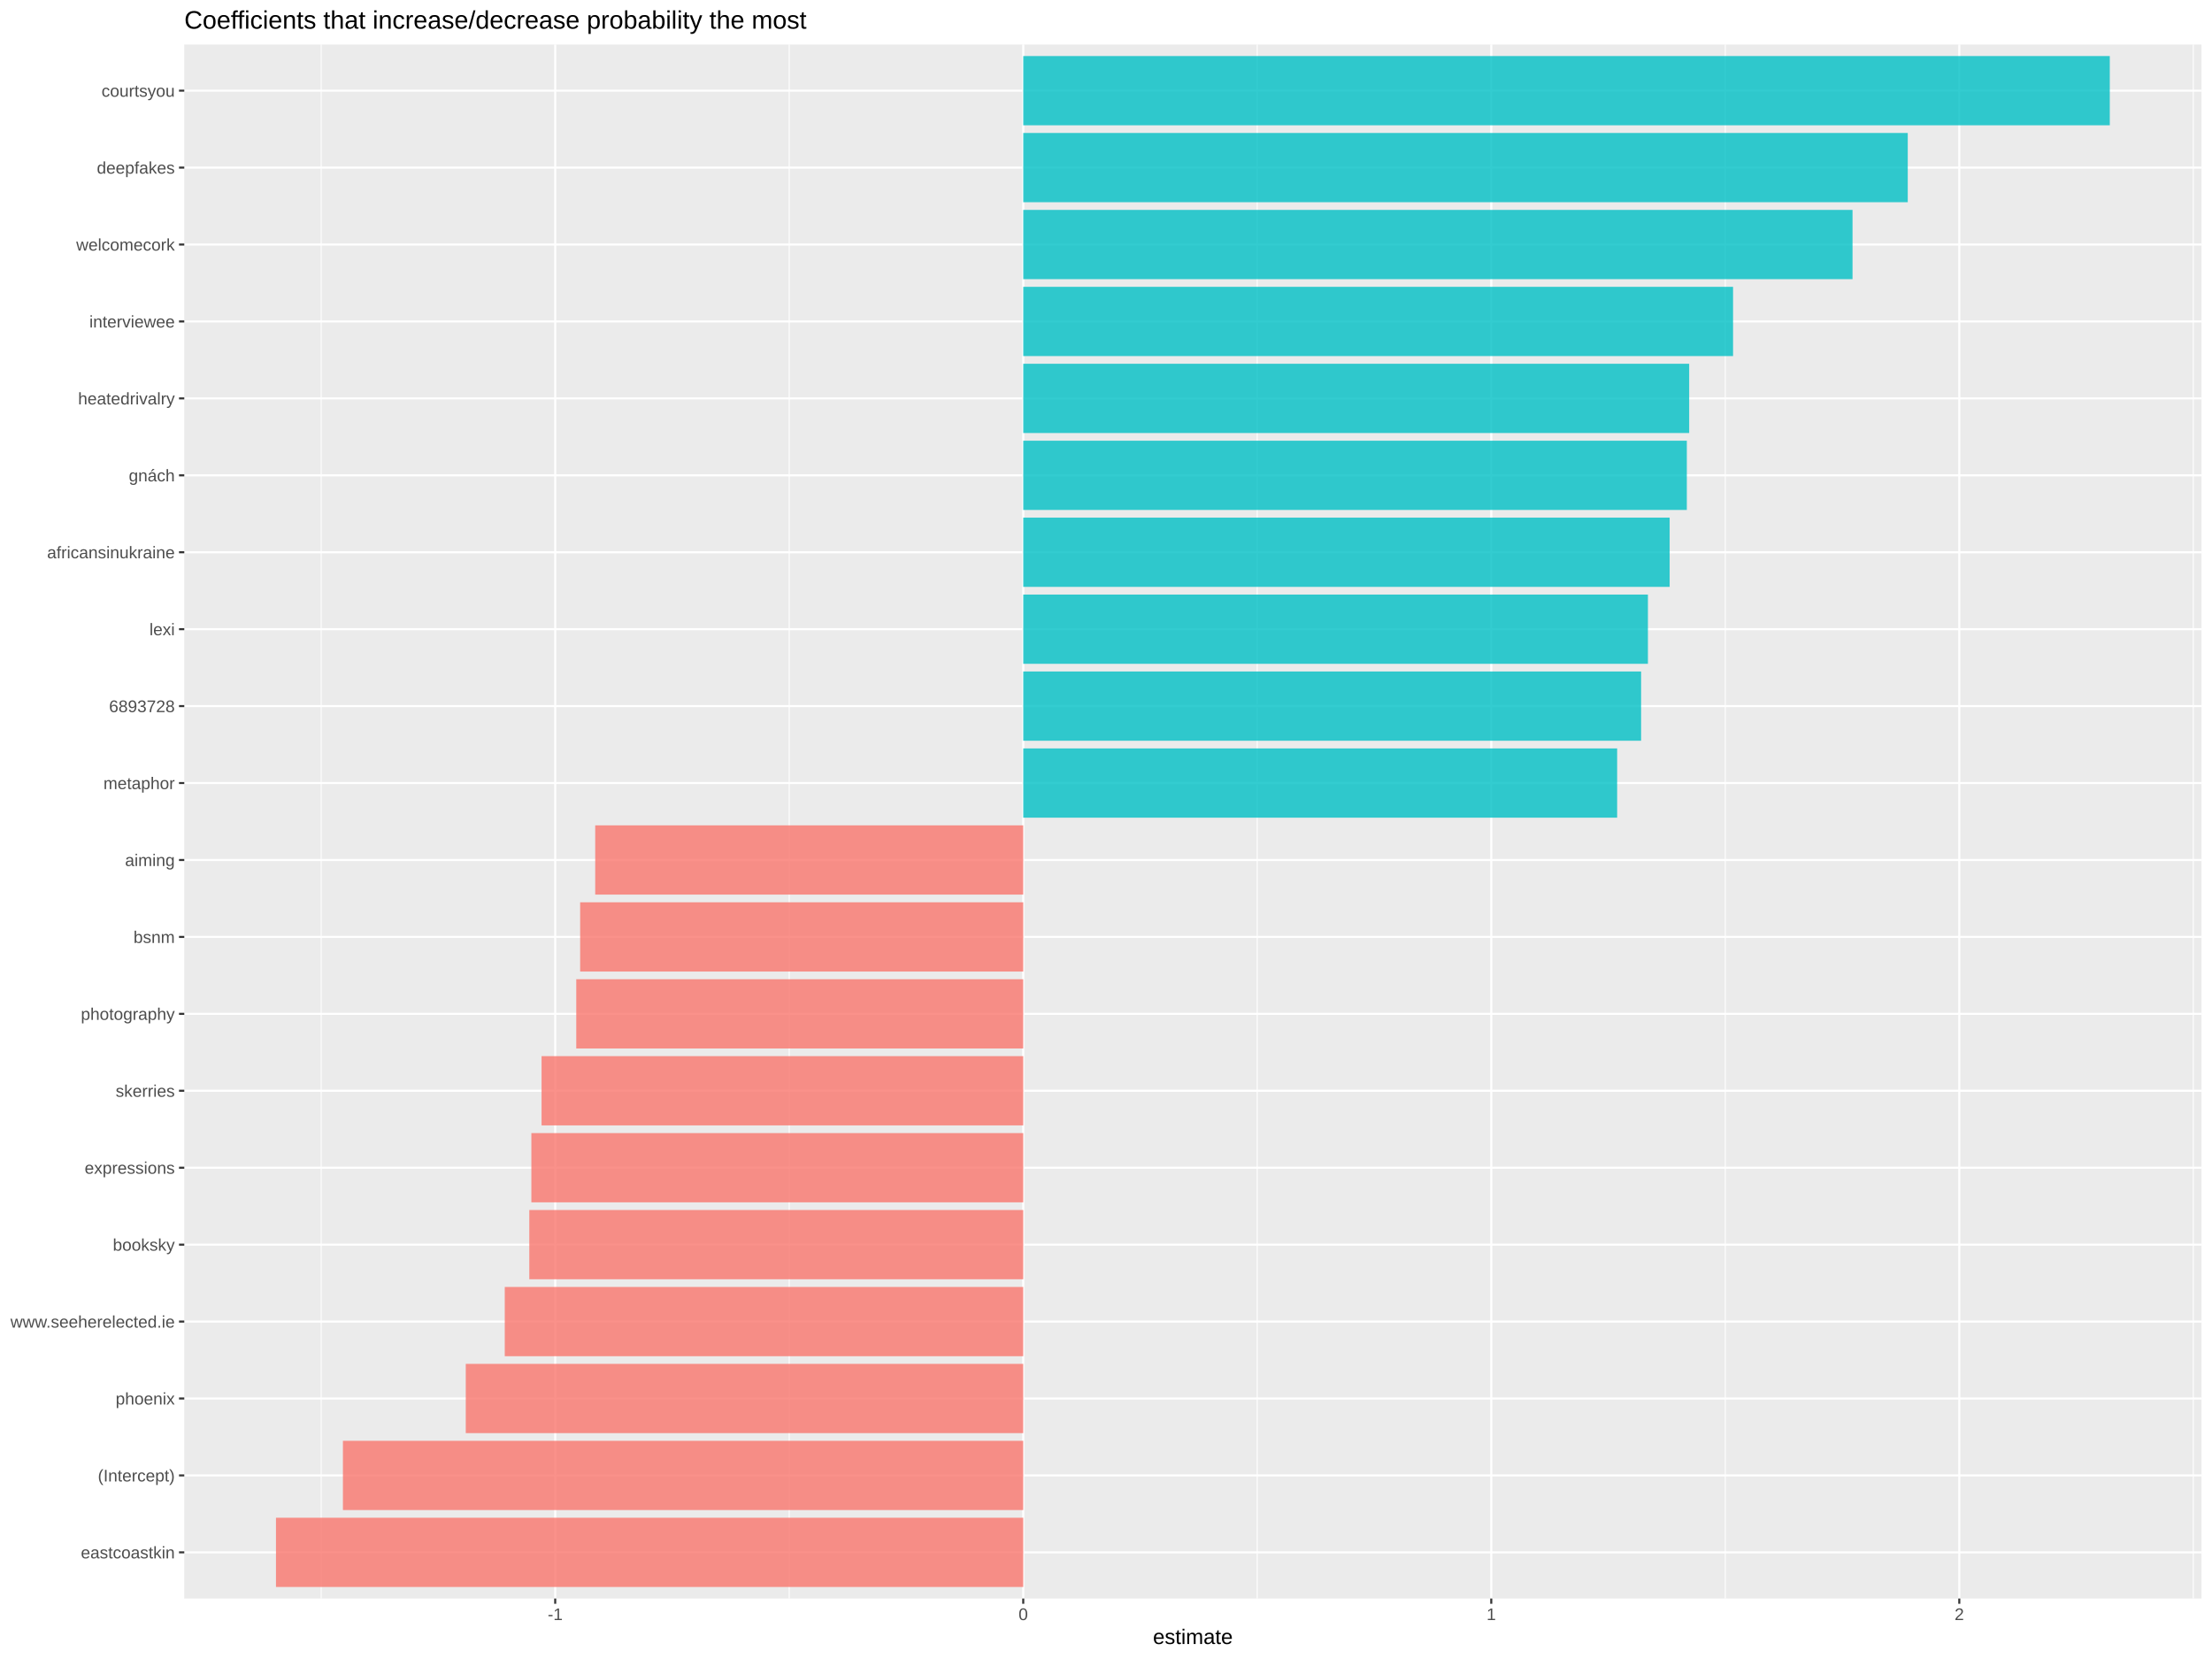
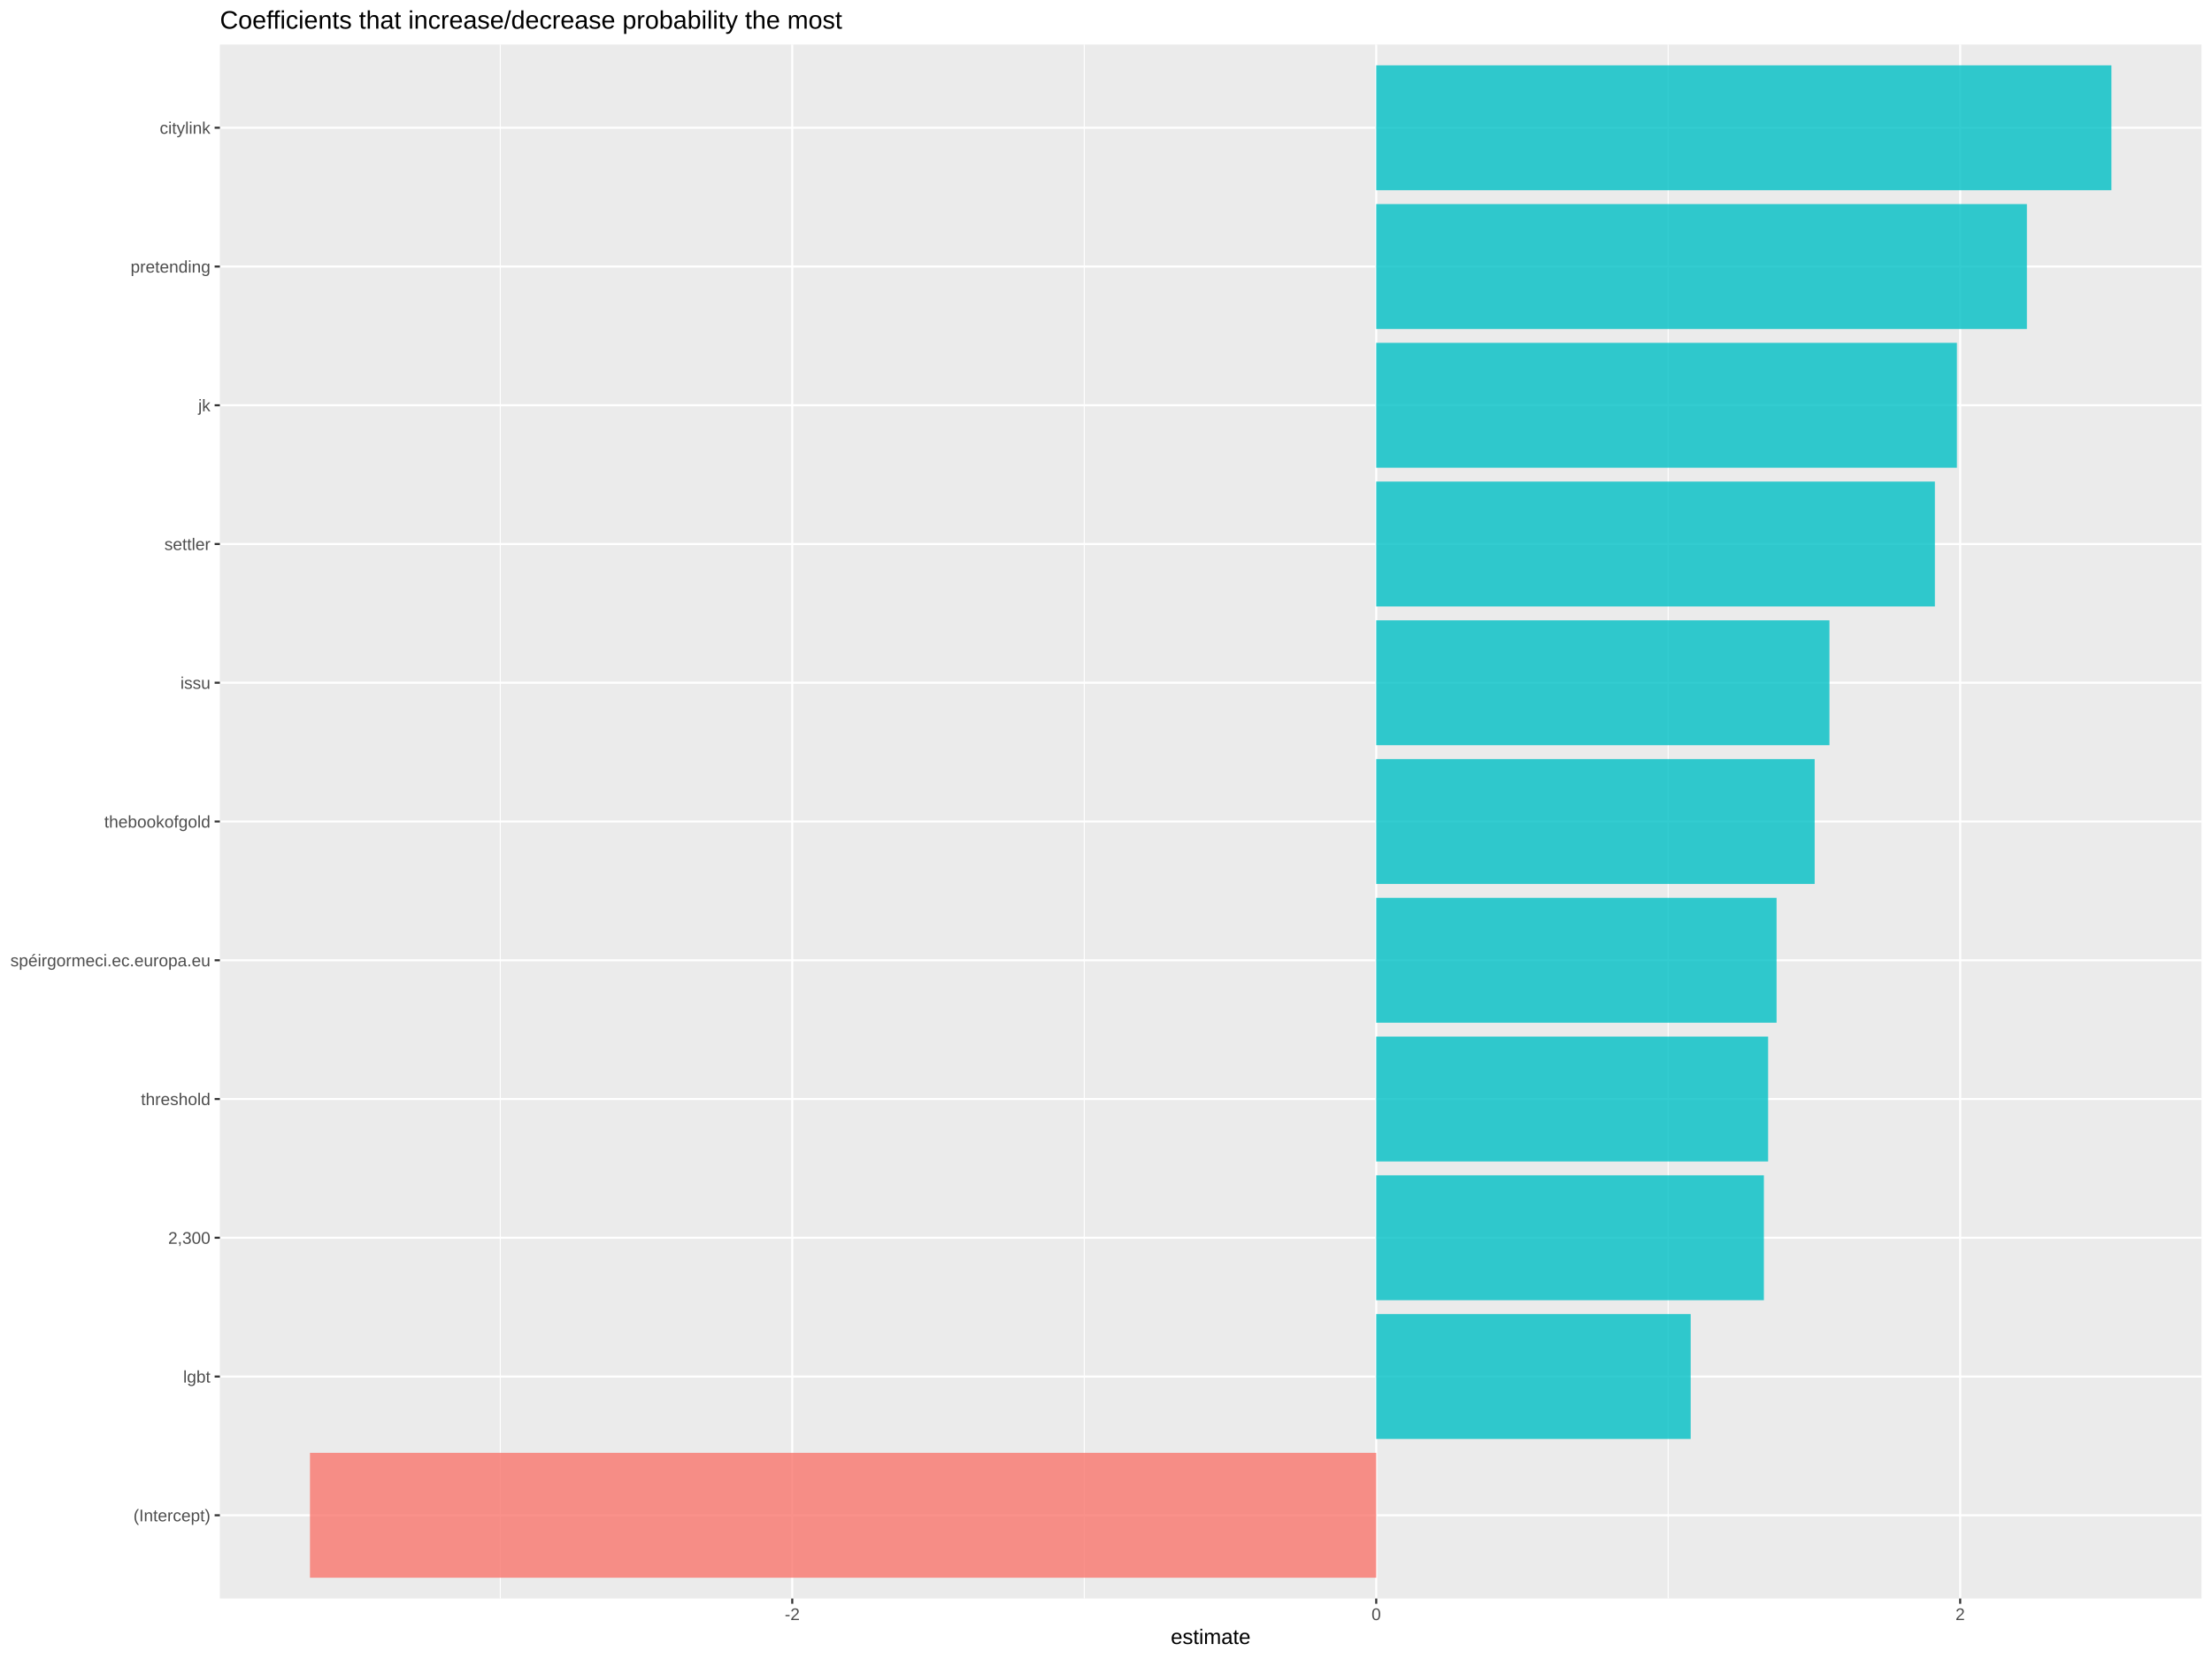
<svg xmlns="http://www.w3.org/2000/svg" width="1152.00pt" height="864.00pt" viewBox="0 0 1152.00 864.00">
  <g class="svglite">
    <defs>
      <style type="text/css">
    .svglite line, .svglite polyline, .svglite polygon, .svglite path, .svglite rect, .svglite circle {
      fill: none;
      stroke: #000000;
      stroke-linecap: round;
      stroke-linejoin: round;
      stroke-miterlimit: 10.00;
    }
    .svglite text {
      white-space: pre;
    }
    .svglite g.glyphgroup path {
      fill: inherit;
      stroke: none;
    }
  </style>
    </defs>
    <rect width="100%" height="100%" style="stroke: none; fill: #FFFFFF;" />
    <defs>
      <clipPath id="cpMC4wMHwxMTUyLjAwfDAuMDB8ODY0LjAw">
        <rect x="0.00" y="0.00" width="1152.00" height="864.00" />
      </clipPath>
    </defs>
    <g clip-path="url(#cpMC4wMHwxMTUyLjAwfDAuMDB8ODY0LjAw)">
      <rect x="0.00" y="0.00" width="1152.00" height="864.00" style="stroke-width: 1.07; stroke: #FFFFFF; fill: #FFFFFF;" />
    </g>
    <defs>
-       <clipPath id="cpOTUuOTd8MTE0Ni41MnwyMy4xOHw4MzIuNTA=">
-         <rect x="95.97" y="23.18" width="1050.55" height="809.33" />
+       <clipPath id="cpMTE0LjUyfDExNDYuNTJ8MjMuMTh8ODMyLjUw">
+         <rect x="114.52" y="23.18" width="1032.00" height="809.33" />
      </clipPath>
    </defs>
-     <g clip-path="url(#cpOTUuOTd8MTE0Ni41MnwyMy4xOHw4MzIuNTA=)">
-       <rect x="95.97" y="23.18" width="1050.55" height="809.33" style="stroke-width: 1.07; stroke: none; fill: #EBEBEB;" />
-       <polyline points="167.27,832.50 167.27,23.18 " style="stroke-width: 0.53; stroke: #FFFFFF; stroke-linecap: butt;" />
-       <polyline points="411.02,832.50 411.02,23.18 " style="stroke-width: 0.53; stroke: #FFFFFF; stroke-linecap: butt;" />
-       <polyline points="654.77,832.50 654.77,23.18 " style="stroke-width: 0.53; stroke: #FFFFFF; stroke-linecap: butt;" />
-       <polyline points="898.52,832.50 898.52,23.18 " style="stroke-width: 0.53; stroke: #FFFFFF; stroke-linecap: butt;" />
-       <polyline points="1142.27,832.50 1142.27,23.18 " style="stroke-width: 0.53; stroke: #FFFFFF; stroke-linecap: butt;" />
-       <polyline points="95.97,808.46 1146.52,808.46 " style="stroke-width: 1.07; stroke: #FFFFFF; stroke-linecap: butt;" />
-       <polyline points="95.97,768.40 1146.52,768.40 " style="stroke-width: 1.07; stroke: #FFFFFF; stroke-linecap: butt;" />
-       <polyline points="95.97,728.33 1146.52,728.33 " style="stroke-width: 1.07; stroke: #FFFFFF; stroke-linecap: butt;" />
-       <polyline points="95.97,688.27 1146.52,688.27 " style="stroke-width: 1.07; stroke: #FFFFFF; stroke-linecap: butt;" />
-       <polyline points="95.97,648.20 1146.52,648.20 " style="stroke-width: 1.07; stroke: #FFFFFF; stroke-linecap: butt;" />
-       <polyline points="95.97,608.14 1146.52,608.14 " style="stroke-width: 1.07; stroke: #FFFFFF; stroke-linecap: butt;" />
-       <polyline points="95.97,568.07 1146.52,568.07 " style="stroke-width: 1.07; stroke: #FFFFFF; stroke-linecap: butt;" />
-       <polyline points="95.97,528.00 1146.52,528.00 " style="stroke-width: 1.07; stroke: #FFFFFF; stroke-linecap: butt;" />
-       <polyline points="95.97,487.94 1146.52,487.94 " style="stroke-width: 1.07; stroke: #FFFFFF; stroke-linecap: butt;" />
-       <polyline points="95.97,447.87 1146.52,447.87 " style="stroke-width: 1.07; stroke: #FFFFFF; stroke-linecap: butt;" />
-       <polyline points="95.97,407.81 1146.52,407.81 " style="stroke-width: 1.07; stroke: #FFFFFF; stroke-linecap: butt;" />
-       <polyline points="95.97,367.74 1146.52,367.74 " style="stroke-width: 1.07; stroke: #FFFFFF; stroke-linecap: butt;" />
-       <polyline points="95.97,327.68 1146.52,327.68 " style="stroke-width: 1.07; stroke: #FFFFFF; stroke-linecap: butt;" />
-       <polyline points="95.97,287.61 1146.52,287.61 " style="stroke-width: 1.07; stroke: #FFFFFF; stroke-linecap: butt;" />
-       <polyline points="95.97,247.55 1146.52,247.55 " style="stroke-width: 1.07; stroke: #FFFFFF; stroke-linecap: butt;" />
-       <polyline points="95.97,207.48 1146.52,207.48 " style="stroke-width: 1.07; stroke: #FFFFFF; stroke-linecap: butt;" />
-       <polyline points="95.97,167.41 1146.52,167.41 " style="stroke-width: 1.07; stroke: #FFFFFF; stroke-linecap: butt;" />
-       <polyline points="95.97,127.35 1146.52,127.35 " style="stroke-width: 1.07; stroke: #FFFFFF; stroke-linecap: butt;" />
-       <polyline points="95.97,87.28 1146.52,87.28 " style="stroke-width: 1.07; stroke: #FFFFFF; stroke-linecap: butt;" />
-       <polyline points="95.97,47.22 1146.52,47.22 " style="stroke-width: 1.07; stroke: #FFFFFF; stroke-linecap: butt;" />
-       <polyline points="289.15,832.50 289.15,23.18 " style="stroke-width: 1.07; stroke: #FFFFFF; stroke-linecap: butt;" />
-       <polyline points="532.90,832.50 532.90,23.18 " style="stroke-width: 1.07; stroke: #FFFFFF; stroke-linecap: butt;" />
-       <polyline points="776.64,832.50 776.64,23.18 " style="stroke-width: 1.07; stroke: #FFFFFF; stroke-linecap: butt;" />
-       <polyline points="1020.39,832.50 1020.39,23.18 " style="stroke-width: 1.07; stroke: #FFFFFF; stroke-linecap: butt;" />
-       <rect x="178.59" y="750.37" width="354.30" height="36.06" style="stroke-width: 1.07; stroke: none; stroke-linecap: butt; stroke-linejoin: miter; fill: #F8766D; fill-opacity: 0.80;" />
-       <rect x="143.73" y="790.43" width="389.17" height="36.06" style="stroke-width: 1.07; stroke: none; stroke-linecap: butt; stroke-linejoin: miter; fill: #F8766D; fill-opacity: 0.80;" />
-       <rect x="300.11" y="509.98" width="232.78" height="36.06" style="stroke-width: 1.07; stroke: none; stroke-linecap: butt; stroke-linejoin: miter; fill: #F8766D; fill-opacity: 0.80;" />
-       <rect x="275.66" y="630.17" width="257.24" height="36.06" style="stroke-width: 1.07; stroke: none; stroke-linecap: butt; stroke-linejoin: miter; fill: #F8766D; fill-opacity: 0.80;" />
-       <rect x="262.88" y="670.24" width="270.01" height="36.06" style="stroke-width: 1.07; stroke: none; stroke-linecap: butt; stroke-linejoin: miter; fill: #F8766D; fill-opacity: 0.80;" />
-       <rect x="302.14" y="469.91" width="230.76" height="36.06" style="stroke-width: 1.07; stroke: none; stroke-linecap: butt; stroke-linejoin: miter; fill: #F8766D; fill-opacity: 0.80;" />
-       <rect x="282.04" y="550.04" width="250.86" height="36.06" style="stroke-width: 1.07; stroke: none; stroke-linecap: butt; stroke-linejoin: miter; fill: #F8766D; fill-opacity: 0.80;" />
-       <rect x="242.57" y="710.30" width="290.32" height="36.06" style="stroke-width: 1.07; stroke: none; stroke-linecap: butt; stroke-linejoin: miter; fill: #F8766D; fill-opacity: 0.80;" />
-       <rect x="276.74" y="590.11" width="256.16" height="36.06" style="stroke-width: 1.07; stroke: none; stroke-linecap: butt; stroke-linejoin: miter; fill: #F8766D; fill-opacity: 0.80;" />
-       <rect x="309.99" y="429.84" width="222.90" height="36.06" style="stroke-width: 1.07; stroke: none; stroke-linecap: butt; stroke-linejoin: miter; fill: #F8766D; fill-opacity: 0.80;" />
-       <rect x="532.90" y="109.32" width="431.89" height="36.06" style="stroke-width: 1.07; stroke: none; stroke-linecap: butt; stroke-linejoin: miter; fill: #00BFC4; fill-opacity: 0.80;" />
-       <rect x="532.90" y="229.52" width="345.59" height="36.06" style="stroke-width: 1.07; stroke: none; stroke-linecap: butt; stroke-linejoin: miter; fill: #00BFC4; fill-opacity: 0.80;" />
-       <rect x="532.90" y="189.45" width="346.82" height="36.06" style="stroke-width: 1.07; stroke: none; stroke-linecap: butt; stroke-linejoin: miter; fill: #00BFC4; fill-opacity: 0.80;" />
-       <rect x="532.90" y="69.25" width="460.65" height="36.06" style="stroke-width: 1.07; stroke: none; stroke-linecap: butt; stroke-linejoin: miter; fill: #00BFC4; fill-opacity: 0.80;" />
-       <rect x="532.90" y="29.19" width="565.87" height="36.06" style="stroke-width: 1.07; stroke: none; stroke-linecap: butt; stroke-linejoin: miter; fill: #00BFC4; fill-opacity: 0.80;" />
-       <rect x="532.90" y="149.38" width="369.67" height="36.06" style="stroke-width: 1.07; stroke: none; stroke-linecap: butt; stroke-linejoin: miter; fill: #00BFC4; fill-opacity: 0.80;" />
-       <rect x="532.90" y="389.78" width="309.30" height="36.06" style="stroke-width: 1.07; stroke: none; stroke-linecap: butt; stroke-linejoin: miter; fill: #00BFC4; fill-opacity: 0.80;" />
-       <rect x="532.90" y="309.65" width="325.33" height="36.06" style="stroke-width: 1.07; stroke: none; stroke-linecap: butt; stroke-linejoin: miter; fill: #00BFC4; fill-opacity: 0.80;" />
-       <rect x="532.90" y="349.71" width="321.78" height="36.06" style="stroke-width: 1.07; stroke: none; stroke-linecap: butt; stroke-linejoin: miter; fill: #00BFC4; fill-opacity: 0.80;" />
-       <rect x="532.90" y="269.58" width="336.64" height="36.06" style="stroke-width: 1.07; stroke: none; stroke-linecap: butt; stroke-linejoin: miter; fill: #00BFC4; fill-opacity: 0.80;" />
+     <g clip-path="url(#cpMTE0LjUyfDExNDYuNTJ8MjMuMTh8ODMyLjUw)">
+       <rect x="114.52" y="23.18" width="1032.00" height="809.33" style="stroke-width: 1.07; stroke: none; fill: #EBEBEB;" />
+       <polyline points="260.54,832.50 260.54,23.18 " style="stroke-width: 0.53; stroke: #FFFFFF; stroke-linecap: butt;" />
+       <polyline points="564.67,832.50 564.67,23.18 " style="stroke-width: 0.53; stroke: #FFFFFF; stroke-linecap: butt;" />
+       <polyline points="868.79,832.50 868.79,23.18 " style="stroke-width: 0.53; stroke: #FFFFFF; stroke-linecap: butt;" />
+       <polyline points="114.52,789.15 1146.52,789.15 " style="stroke-width: 1.07; stroke: #FFFFFF; stroke-linecap: butt;" />
+       <polyline points="114.52,716.89 1146.52,716.89 " style="stroke-width: 1.07; stroke: #FFFFFF; stroke-linecap: butt;" />
+       <polyline points="114.52,644.62 1146.52,644.62 " style="stroke-width: 1.07; stroke: #FFFFFF; stroke-linecap: butt;" />
+       <polyline points="114.52,572.36 1146.52,572.36 " style="stroke-width: 1.07; stroke: #FFFFFF; stroke-linecap: butt;" />
+       <polyline points="114.52,500.10 1146.52,500.10 " style="stroke-width: 1.07; stroke: #FFFFFF; stroke-linecap: butt;" />
+       <polyline points="114.52,427.84 1146.52,427.84 " style="stroke-width: 1.07; stroke: #FFFFFF; stroke-linecap: butt;" />
+       <polyline points="114.52,355.58 1146.52,355.58 " style="stroke-width: 1.07; stroke: #FFFFFF; stroke-linecap: butt;" />
+       <polyline points="114.52,283.32 1146.52,283.32 " style="stroke-width: 1.07; stroke: #FFFFFF; stroke-linecap: butt;" />
+       <polyline points="114.52,211.06 1146.52,211.06 " style="stroke-width: 1.07; stroke: #FFFFFF; stroke-linecap: butt;" />
+       <polyline points="114.52,138.80 1146.52,138.80 " style="stroke-width: 1.07; stroke: #FFFFFF; stroke-linecap: butt;" />
+       <polyline points="114.52,66.53 1146.52,66.53 " style="stroke-width: 1.07; stroke: #FFFFFF; stroke-linecap: butt;" />
+       <polyline points="412.60,832.50 412.60,23.18 " style="stroke-width: 1.07; stroke: #FFFFFF; stroke-linecap: butt;" />
+       <polyline points="716.73,832.50 716.73,23.18 " style="stroke-width: 1.07; stroke: #FFFFFF; stroke-linecap: butt;" />
+       <polyline points="1020.85,832.50 1020.85,23.18 " style="stroke-width: 1.07; stroke: #FFFFFF; stroke-linecap: butt;" />
+       <rect x="161.43" y="756.63" width="555.30" height="65.04" style="stroke-width: 1.07; stroke: none; stroke-linecap: butt; stroke-linejoin: miter; fill: #F8766D; fill-opacity: 0.80;" />
+       <rect x="716.73" y="467.58" width="208.50" height="65.04" style="stroke-width: 1.07; stroke: none; stroke-linecap: butt; stroke-linejoin: miter; fill: #00BFC4; fill-opacity: 0.80;" />
+       <rect x="716.73" y="539.85" width="204.10" height="65.04" style="stroke-width: 1.07; stroke: none; stroke-linecap: butt; stroke-linejoin: miter; fill: #00BFC4; fill-opacity: 0.80;" />
+       <rect x="716.73" y="684.37" width="163.77" height="65.04" style="stroke-width: 1.07; stroke: none; stroke-linecap: butt; stroke-linejoin: miter; fill: #00BFC4; fill-opacity: 0.80;" />
+       <rect x="716.73" y="323.06" width="236.04" height="65.04" style="stroke-width: 1.07; stroke: none; stroke-linecap: butt; stroke-linejoin: miter; fill: #00BFC4; fill-opacity: 0.80;" />
+       <rect x="716.73" y="612.11" width="201.89" height="65.04" style="stroke-width: 1.07; stroke: none; stroke-linecap: butt; stroke-linejoin: miter; fill: #00BFC4; fill-opacity: 0.80;" />
+       <rect x="716.73" y="178.54" width="302.42" height="65.04" style="stroke-width: 1.07; stroke: none; stroke-linecap: butt; stroke-linejoin: miter; fill: #00BFC4; fill-opacity: 0.80;" />
+       <rect x="716.73" y="250.80" width="290.94" height="65.04" style="stroke-width: 1.07; stroke: none; stroke-linecap: butt; stroke-linejoin: miter; fill: #00BFC4; fill-opacity: 0.80;" />
+       <rect x="716.73" y="106.28" width="338.86" height="65.04" style="stroke-width: 1.07; stroke: none; stroke-linecap: butt; stroke-linejoin: miter; fill: #00BFC4; fill-opacity: 0.80;" />
+       <rect x="716.73" y="395.32" width="228.34" height="65.04" style="stroke-width: 1.07; stroke: none; stroke-linecap: butt; stroke-linejoin: miter; fill: #00BFC4; fill-opacity: 0.80;" />
+       <rect x="716.73" y="34.02" width="382.88" height="65.04" style="stroke-width: 1.07; stroke: none; stroke-linecap: butt; stroke-linejoin: miter; fill: #00BFC4; fill-opacity: 0.80;" />
    </g>
    <g clip-path="url(#cpMC4wMHwxMTUyLjAwfDAuMDB8ODY0LjAw)">
-       <text x="91.04" y="811.61" text-anchor="end" style="font-size: 8.80px;fill: #4D4D4D; font-family: &quot;Arial&quot;;" textLength="48.91px" lengthAdjust="spacingAndGlyphs">eastcoastkin</text>
-       <text x="91.04" y="771.55" text-anchor="end" style="font-size: 8.80px;fill: #4D4D4D; font-family: &quot;Arial&quot;;" textLength="40.05px" lengthAdjust="spacingAndGlyphs">(Intercept)</text>
-       <text x="91.04" y="731.48" text-anchor="end" style="font-size: 8.80px;fill: #4D4D4D; font-family: &quot;Arial&quot;;" textLength="30.81px" lengthAdjust="spacingAndGlyphs">phoenix</text>
-       <text x="91.04" y="691.42" text-anchor="end" style="font-size: 8.80px;fill: #4D4D4D; font-family: &quot;Arial&quot;;" textLength="85.56px" lengthAdjust="spacingAndGlyphs">www.seeherelected.ie</text>
-       <text x="91.04" y="651.35" text-anchor="end" style="font-size: 8.80px;fill: #4D4D4D; font-family: &quot;Arial&quot;;" textLength="32.30px" lengthAdjust="spacingAndGlyphs">booksky</text>
-       <text x="91.04" y="611.29" text-anchor="end" style="font-size: 8.80px;fill: #4D4D4D; font-family: &quot;Arial&quot;;" textLength="46.95px" lengthAdjust="spacingAndGlyphs">expressions</text>
-       <text x="91.04" y="571.22" text-anchor="end" style="font-size: 8.80px;fill: #4D4D4D; font-family: &quot;Arial&quot;;" textLength="30.80px" lengthAdjust="spacingAndGlyphs">skerries</text>
-       <text x="91.04" y="531.15" text-anchor="end" style="font-size: 8.80px;fill: #4D4D4D; font-family: &quot;Arial&quot;;" textLength="48.89px" lengthAdjust="spacingAndGlyphs">photography</text>
-       <text x="91.04" y="491.09" text-anchor="end" style="font-size: 8.80px;fill: #4D4D4D; font-family: &quot;Arial&quot;;" textLength="21.52px" lengthAdjust="spacingAndGlyphs">bsnm</text>
-       <text x="91.04" y="451.02" text-anchor="end" style="font-size: 8.80px;fill: #4D4D4D; font-family: &quot;Arial&quot;;" textLength="25.91px" lengthAdjust="spacingAndGlyphs">aiming</text>
-       <text x="91.04" y="410.96" text-anchor="end" style="font-size: 8.80px;fill: #4D4D4D; font-family: &quot;Arial&quot;;" textLength="37.14px" lengthAdjust="spacingAndGlyphs">metaphor</text>
-       <text x="91.04" y="370.89" text-anchor="end" style="font-size: 8.80px;fill: #4D4D4D; font-family: &quot;Arial&quot;;" textLength="34.23px" lengthAdjust="spacingAndGlyphs">6893728</text>
-       <text x="91.04" y="330.83" text-anchor="end" style="font-size: 8.80px;fill: #4D4D4D; font-family: &quot;Arial&quot;;" textLength="13.20px" lengthAdjust="spacingAndGlyphs">lexi</text>
-       <text x="91.04" y="290.76" text-anchor="end" style="font-size: 8.80px;fill: #4D4D4D; font-family: &quot;Arial&quot;;" textLength="66.48px" lengthAdjust="spacingAndGlyphs">africansinukraine</text>
-       <text x="91.04" y="250.70" text-anchor="end" style="font-size: 8.80px;fill: #4D4D4D; font-family: &quot;Arial&quot;;" textLength="23.97px" lengthAdjust="spacingAndGlyphs">gnách</text>
-       <text x="91.04" y="210.63" text-anchor="end" style="font-size: 8.80px;fill: #4D4D4D; font-family: &quot;Arial&quot;;" textLength="50.34px" lengthAdjust="spacingAndGlyphs">heatedrivalry</text>
-       <text x="91.04" y="170.56" text-anchor="end" style="font-size: 8.80px;fill: #4D4D4D; font-family: &quot;Arial&quot;;" textLength="44.48px" lengthAdjust="spacingAndGlyphs">interviewee</text>
-       <text x="91.04" y="130.50" text-anchor="end" style="font-size: 8.80px;fill: #4D4D4D; font-family: &quot;Arial&quot;;" textLength="51.34px" lengthAdjust="spacingAndGlyphs">welcomecork</text>
-       <text x="91.04" y="90.43" text-anchor="end" style="font-size: 8.80px;fill: #4D4D4D; font-family: &quot;Arial&quot;;" textLength="40.59px" lengthAdjust="spacingAndGlyphs">deepfakes</text>
-       <text x="91.04" y="50.37" text-anchor="end" style="font-size: 8.80px;fill: #4D4D4D; font-family: &quot;Arial&quot;;" textLength="38.14px" lengthAdjust="spacingAndGlyphs">courtsyou</text>
-       <polyline points="93.23,808.46 95.97,808.46 " style="stroke-width: 1.07; stroke: #333333; stroke-linecap: butt;" />
-       <polyline points="93.23,768.40 95.97,768.40 " style="stroke-width: 1.07; stroke: #333333; stroke-linecap: butt;" />
-       <polyline points="93.23,728.33 95.97,728.33 " style="stroke-width: 1.07; stroke: #333333; stroke-linecap: butt;" />
-       <polyline points="93.23,688.27 95.97,688.27 " style="stroke-width: 1.07; stroke: #333333; stroke-linecap: butt;" />
-       <polyline points="93.23,648.20 95.97,648.20 " style="stroke-width: 1.07; stroke: #333333; stroke-linecap: butt;" />
-       <polyline points="93.23,608.14 95.97,608.14 " style="stroke-width: 1.07; stroke: #333333; stroke-linecap: butt;" />
-       <polyline points="93.23,568.07 95.97,568.07 " style="stroke-width: 1.07; stroke: #333333; stroke-linecap: butt;" />
-       <polyline points="93.23,528.00 95.97,528.00 " style="stroke-width: 1.07; stroke: #333333; stroke-linecap: butt;" />
-       <polyline points="93.23,487.94 95.97,487.94 " style="stroke-width: 1.07; stroke: #333333; stroke-linecap: butt;" />
-       <polyline points="93.23,447.87 95.97,447.87 " style="stroke-width: 1.07; stroke: #333333; stroke-linecap: butt;" />
-       <polyline points="93.23,407.81 95.97,407.81 " style="stroke-width: 1.07; stroke: #333333; stroke-linecap: butt;" />
-       <polyline points="93.23,367.74 95.97,367.74 " style="stroke-width: 1.07; stroke: #333333; stroke-linecap: butt;" />
-       <polyline points="93.23,327.68 95.97,327.68 " style="stroke-width: 1.07; stroke: #333333; stroke-linecap: butt;" />
-       <polyline points="93.23,287.61 95.97,287.61 " style="stroke-width: 1.07; stroke: #333333; stroke-linecap: butt;" />
-       <polyline points="93.23,247.55 95.97,247.55 " style="stroke-width: 1.07; stroke: #333333; stroke-linecap: butt;" />
-       <polyline points="93.23,207.48 95.97,207.48 " style="stroke-width: 1.07; stroke: #333333; stroke-linecap: butt;" />
-       <polyline points="93.23,167.41 95.97,167.41 " style="stroke-width: 1.07; stroke: #333333; stroke-linecap: butt;" />
-       <polyline points="93.23,127.35 95.97,127.35 " style="stroke-width: 1.07; stroke: #333333; stroke-linecap: butt;" />
-       <polyline points="93.23,87.28 95.97,87.28 " style="stroke-width: 1.07; stroke: #333333; stroke-linecap: butt;" />
-       <polyline points="93.23,47.22 95.97,47.22 " style="stroke-width: 1.07; stroke: #333333; stroke-linecap: butt;" />
-       <polyline points="289.15,835.24 289.15,832.50 " style="stroke-width: 1.07; stroke: #333333; stroke-linecap: butt;" />
-       <polyline points="532.90,835.24 532.90,832.50 " style="stroke-width: 1.07; stroke: #333333; stroke-linecap: butt;" />
-       <polyline points="776.64,835.24 776.64,832.50 " style="stroke-width: 1.07; stroke: #333333; stroke-linecap: butt;" />
-       <polyline points="1020.39,835.24 1020.39,832.50 " style="stroke-width: 1.07; stroke: #333333; stroke-linecap: butt;" />
-       <text x="289.15" y="843.74" text-anchor="middle" style="font-size: 8.80px;fill: #4D4D4D; font-family: &quot;Arial&quot;;" textLength="7.81px" lengthAdjust="spacingAndGlyphs">-1</text>
-       <text x="532.90" y="843.74" text-anchor="middle" style="font-size: 8.80px;fill: #4D4D4D; font-family: &quot;Arial&quot;;" textLength="4.89px" lengthAdjust="spacingAndGlyphs">0</text>
-       <text x="776.64" y="843.74" text-anchor="middle" style="font-size: 8.80px;fill: #4D4D4D; font-family: &quot;Arial&quot;;" textLength="4.89px" lengthAdjust="spacingAndGlyphs">1</text>
-       <text x="1020.39" y="843.74" text-anchor="middle" style="font-size: 8.80px;fill: #4D4D4D; font-family: &quot;Arial&quot;;" textLength="4.89px" lengthAdjust="spacingAndGlyphs">2</text>
-       <text x="621.25" y="856.20" text-anchor="middle" style="font-size: 11.00px; font-family: &quot;Arial&quot;;" textLength="41.59px" lengthAdjust="spacingAndGlyphs">estimate</text>
-       <text x="95.97" y="14.93" style="font-size: 13.20px; font-family: &quot;Arial&quot;;" textLength="323.56px" lengthAdjust="spacingAndGlyphs">Coefficients that increase/decrease probability the most</text>
+       <text x="109.59" y="792.30" text-anchor="end" style="font-size: 8.80px;fill: #4D4D4D; font-family: &quot;Arial&quot;;" textLength="40.05px" lengthAdjust="spacingAndGlyphs">(Intercept)</text>
+       <text x="109.59" y="720.04" text-anchor="end" style="font-size: 8.80px;fill: #4D4D4D; font-family: &quot;Arial&quot;;" textLength="14.17px" lengthAdjust="spacingAndGlyphs">lgbt</text>
+       <text x="109.59" y="647.77" text-anchor="end" style="font-size: 8.80px;fill: #4D4D4D; font-family: &quot;Arial&quot;;" textLength="22.00px" lengthAdjust="spacingAndGlyphs">2,300</text>
+       <text x="109.59" y="575.51" text-anchor="end" style="font-size: 8.80px;fill: #4D4D4D; font-family: &quot;Arial&quot;;" textLength="36.17px" lengthAdjust="spacingAndGlyphs">threshold</text>
+       <text x="109.59" y="503.25" text-anchor="end" style="font-size: 8.80px;fill: #4D4D4D; font-family: &quot;Arial&quot;;" textLength="104.11px" lengthAdjust="spacingAndGlyphs">spéirgormeci.ec.europa.eu</text>
+       <text x="109.59" y="430.99" text-anchor="end" style="font-size: 8.80px;fill: #4D4D4D; font-family: &quot;Arial&quot;;" textLength="55.25px" lengthAdjust="spacingAndGlyphs">thebookofgold</text>
+       <text x="109.59" y="358.73" text-anchor="end" style="font-size: 8.80px;fill: #4D4D4D; font-family: &quot;Arial&quot;;" textLength="15.66px" lengthAdjust="spacingAndGlyphs">issu</text>
+       <text x="109.59" y="286.47" text-anchor="end" style="font-size: 8.80px;fill: #4D4D4D; font-family: &quot;Arial&quot;;" textLength="23.94px" lengthAdjust="spacingAndGlyphs">settler</text>
+       <text x="109.59" y="214.21" text-anchor="end" style="font-size: 8.80px;fill: #4D4D4D; font-family: &quot;Arial&quot;;" textLength="6.36px" lengthAdjust="spacingAndGlyphs">jk</text>
+       <text x="109.59" y="141.95" text-anchor="end" style="font-size: 8.80px;fill: #4D4D4D; font-family: &quot;Arial&quot;;" textLength="41.55px" lengthAdjust="spacingAndGlyphs">pretending</text>
+       <text x="109.59" y="69.68" text-anchor="end" style="font-size: 8.80px;fill: #4D4D4D; font-family: &quot;Arial&quot;;" textLength="26.41px" lengthAdjust="spacingAndGlyphs">citylink</text>
+       <polyline points="111.78,789.15 114.52,789.15 " style="stroke-width: 1.07; stroke: #333333; stroke-linecap: butt;" />
+       <polyline points="111.78,716.89 114.52,716.89 " style="stroke-width: 1.07; stroke: #333333; stroke-linecap: butt;" />
+       <polyline points="111.78,644.62 114.52,644.62 " style="stroke-width: 1.07; stroke: #333333; stroke-linecap: butt;" />
+       <polyline points="111.78,572.36 114.52,572.36 " style="stroke-width: 1.07; stroke: #333333; stroke-linecap: butt;" />
+       <polyline points="111.78,500.10 114.52,500.10 " style="stroke-width: 1.07; stroke: #333333; stroke-linecap: butt;" />
+       <polyline points="111.78,427.84 114.52,427.84 " style="stroke-width: 1.07; stroke: #333333; stroke-linecap: butt;" />
+       <polyline points="111.78,355.58 114.52,355.58 " style="stroke-width: 1.07; stroke: #333333; stroke-linecap: butt;" />
+       <polyline points="111.78,283.32 114.52,283.32 " style="stroke-width: 1.07; stroke: #333333; stroke-linecap: butt;" />
+       <polyline points="111.78,211.06 114.52,211.06 " style="stroke-width: 1.07; stroke: #333333; stroke-linecap: butt;" />
+       <polyline points="111.78,138.80 114.52,138.80 " style="stroke-width: 1.07; stroke: #333333; stroke-linecap: butt;" />
+       <polyline points="111.78,66.53 114.52,66.53 " style="stroke-width: 1.07; stroke: #333333; stroke-linecap: butt;" />
+       <polyline points="412.60,835.24 412.60,832.50 " style="stroke-width: 1.07; stroke: #333333; stroke-linecap: butt;" />
+       <polyline points="716.73,835.24 716.73,832.50 " style="stroke-width: 1.07; stroke: #333333; stroke-linecap: butt;" />
+       <polyline points="1020.85,835.24 1020.85,832.50 " style="stroke-width: 1.07; stroke: #333333; stroke-linecap: butt;" />
+       <text x="412.60" y="843.74" text-anchor="middle" style="font-size: 8.80px;fill: #4D4D4D; font-family: &quot;Arial&quot;;" textLength="7.81px" lengthAdjust="spacingAndGlyphs">-2</text>
+       <text x="716.73" y="843.74" text-anchor="middle" style="font-size: 8.80px;fill: #4D4D4D; font-family: &quot;Arial&quot;;" textLength="4.89px" lengthAdjust="spacingAndGlyphs">0</text>
+       <text x="1020.85" y="843.74" text-anchor="middle" style="font-size: 8.80px;fill: #4D4D4D; font-family: &quot;Arial&quot;;" textLength="4.89px" lengthAdjust="spacingAndGlyphs">2</text>
+       <text x="630.52" y="856.20" text-anchor="middle" style="font-size: 11.00px; font-family: &quot;Arial&quot;;" textLength="41.59px" lengthAdjust="spacingAndGlyphs">estimate</text>
+       <text x="114.52" y="14.93" style="font-size: 13.20px; font-family: &quot;Arial&quot;;" textLength="323.56px" lengthAdjust="spacingAndGlyphs">Coefficients that increase/decrease probability the most</text>
    </g>
  </g>
</svg>
